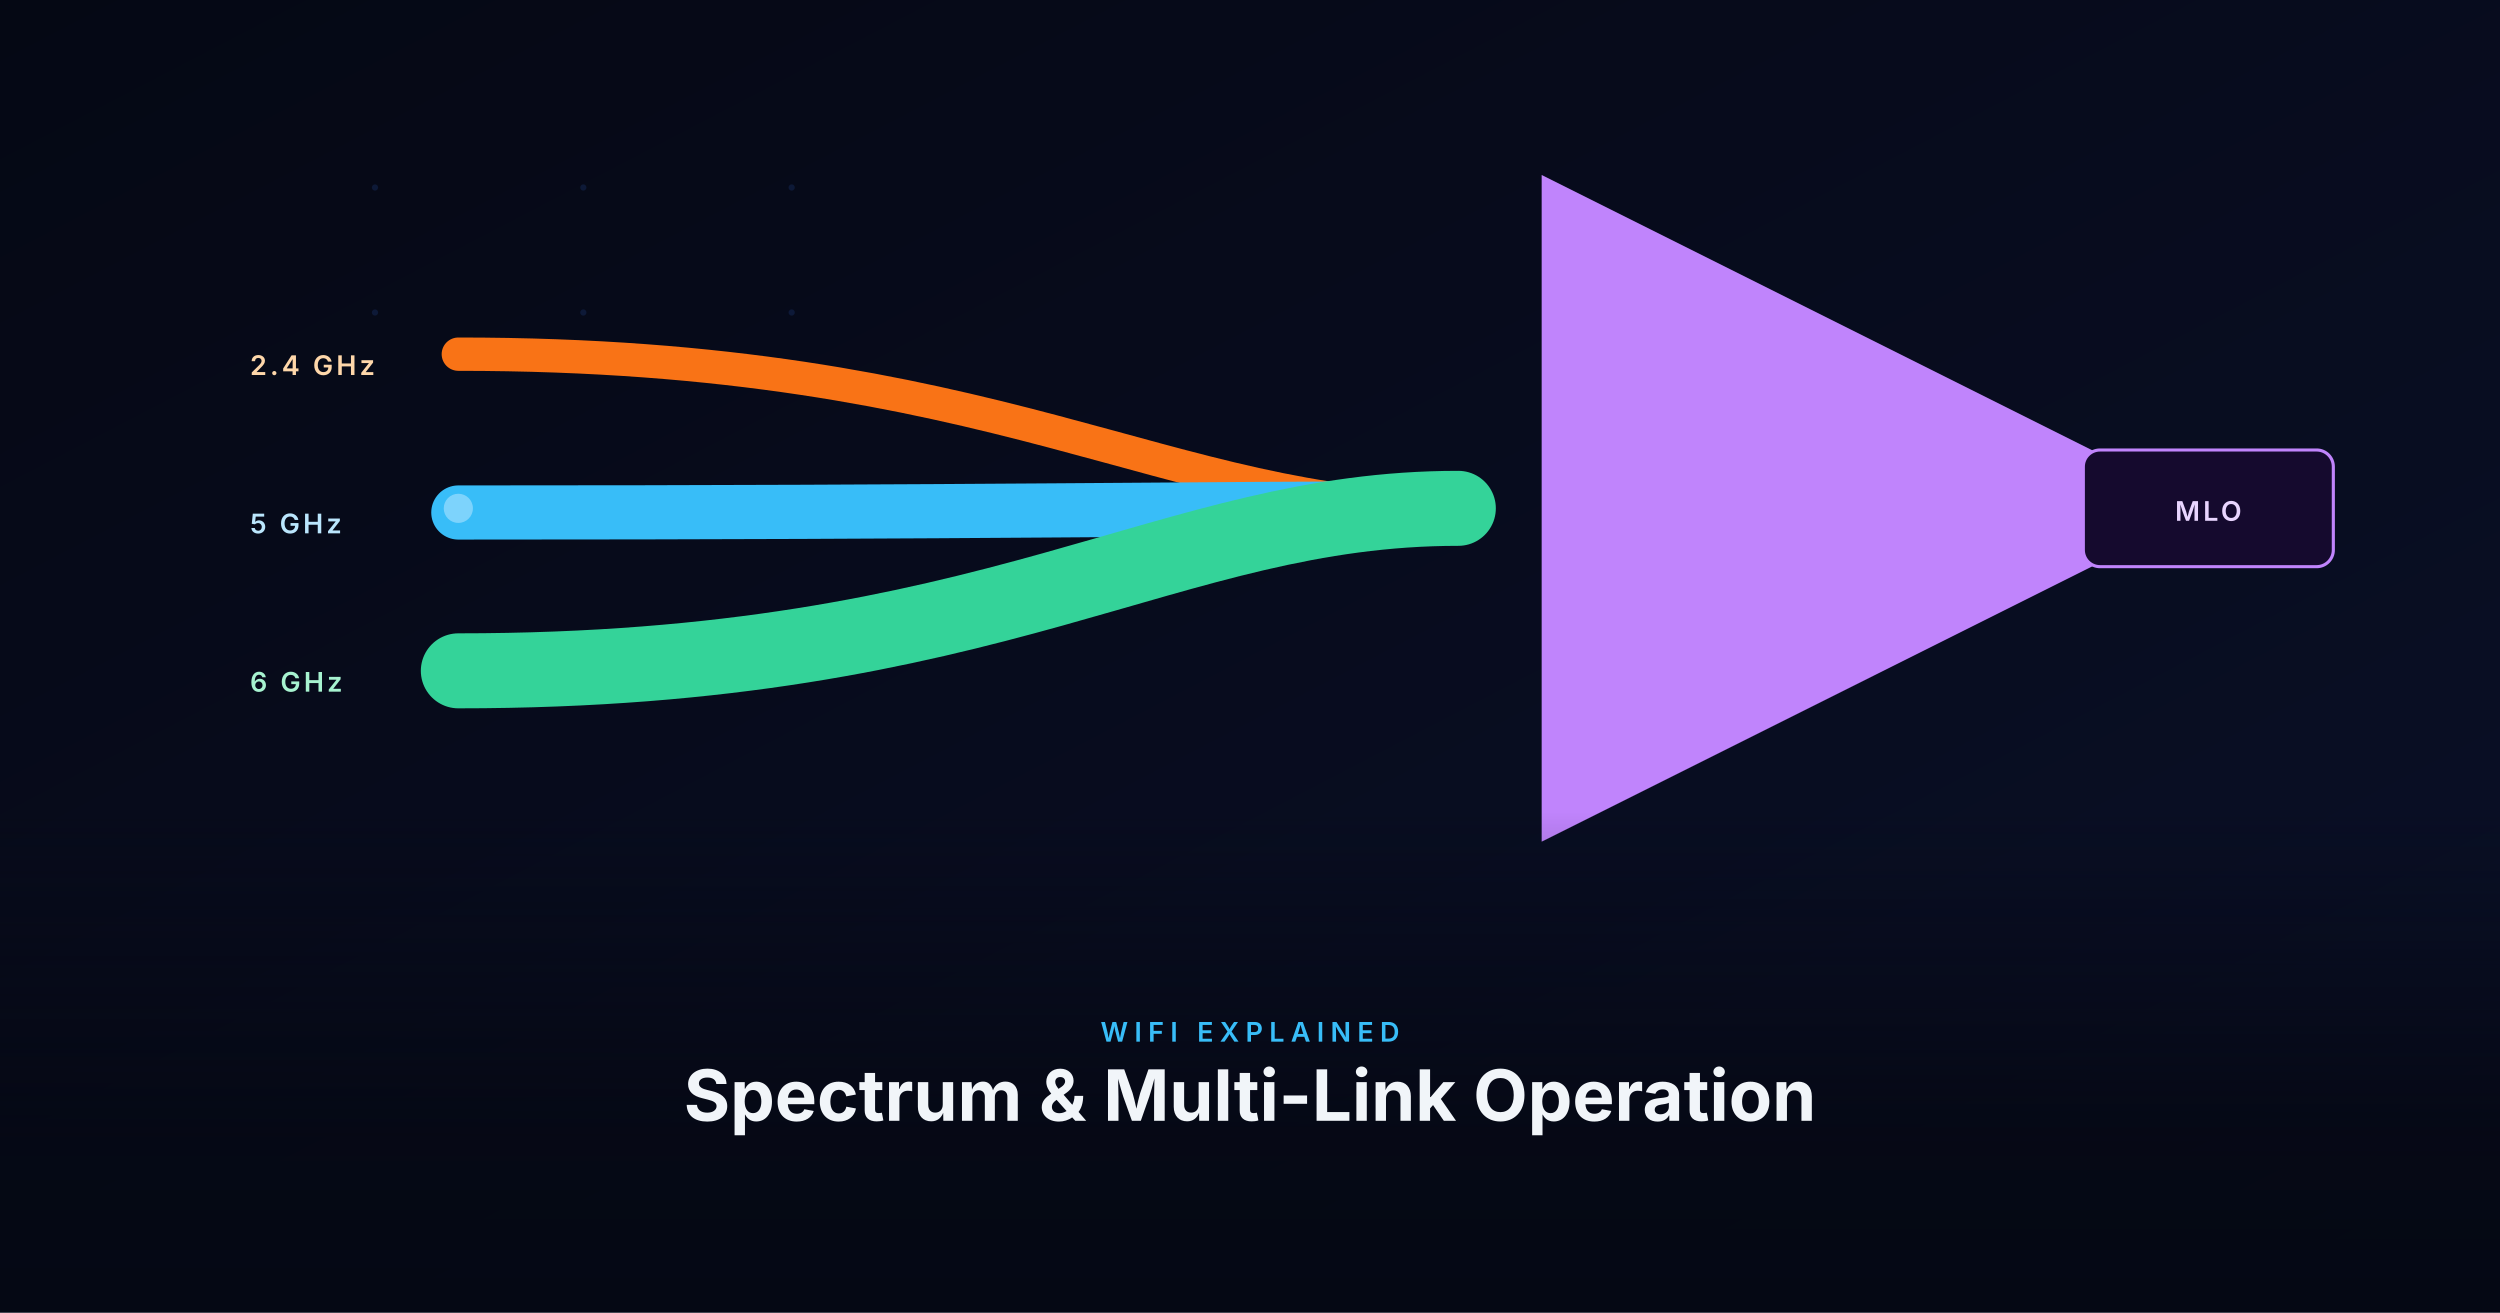
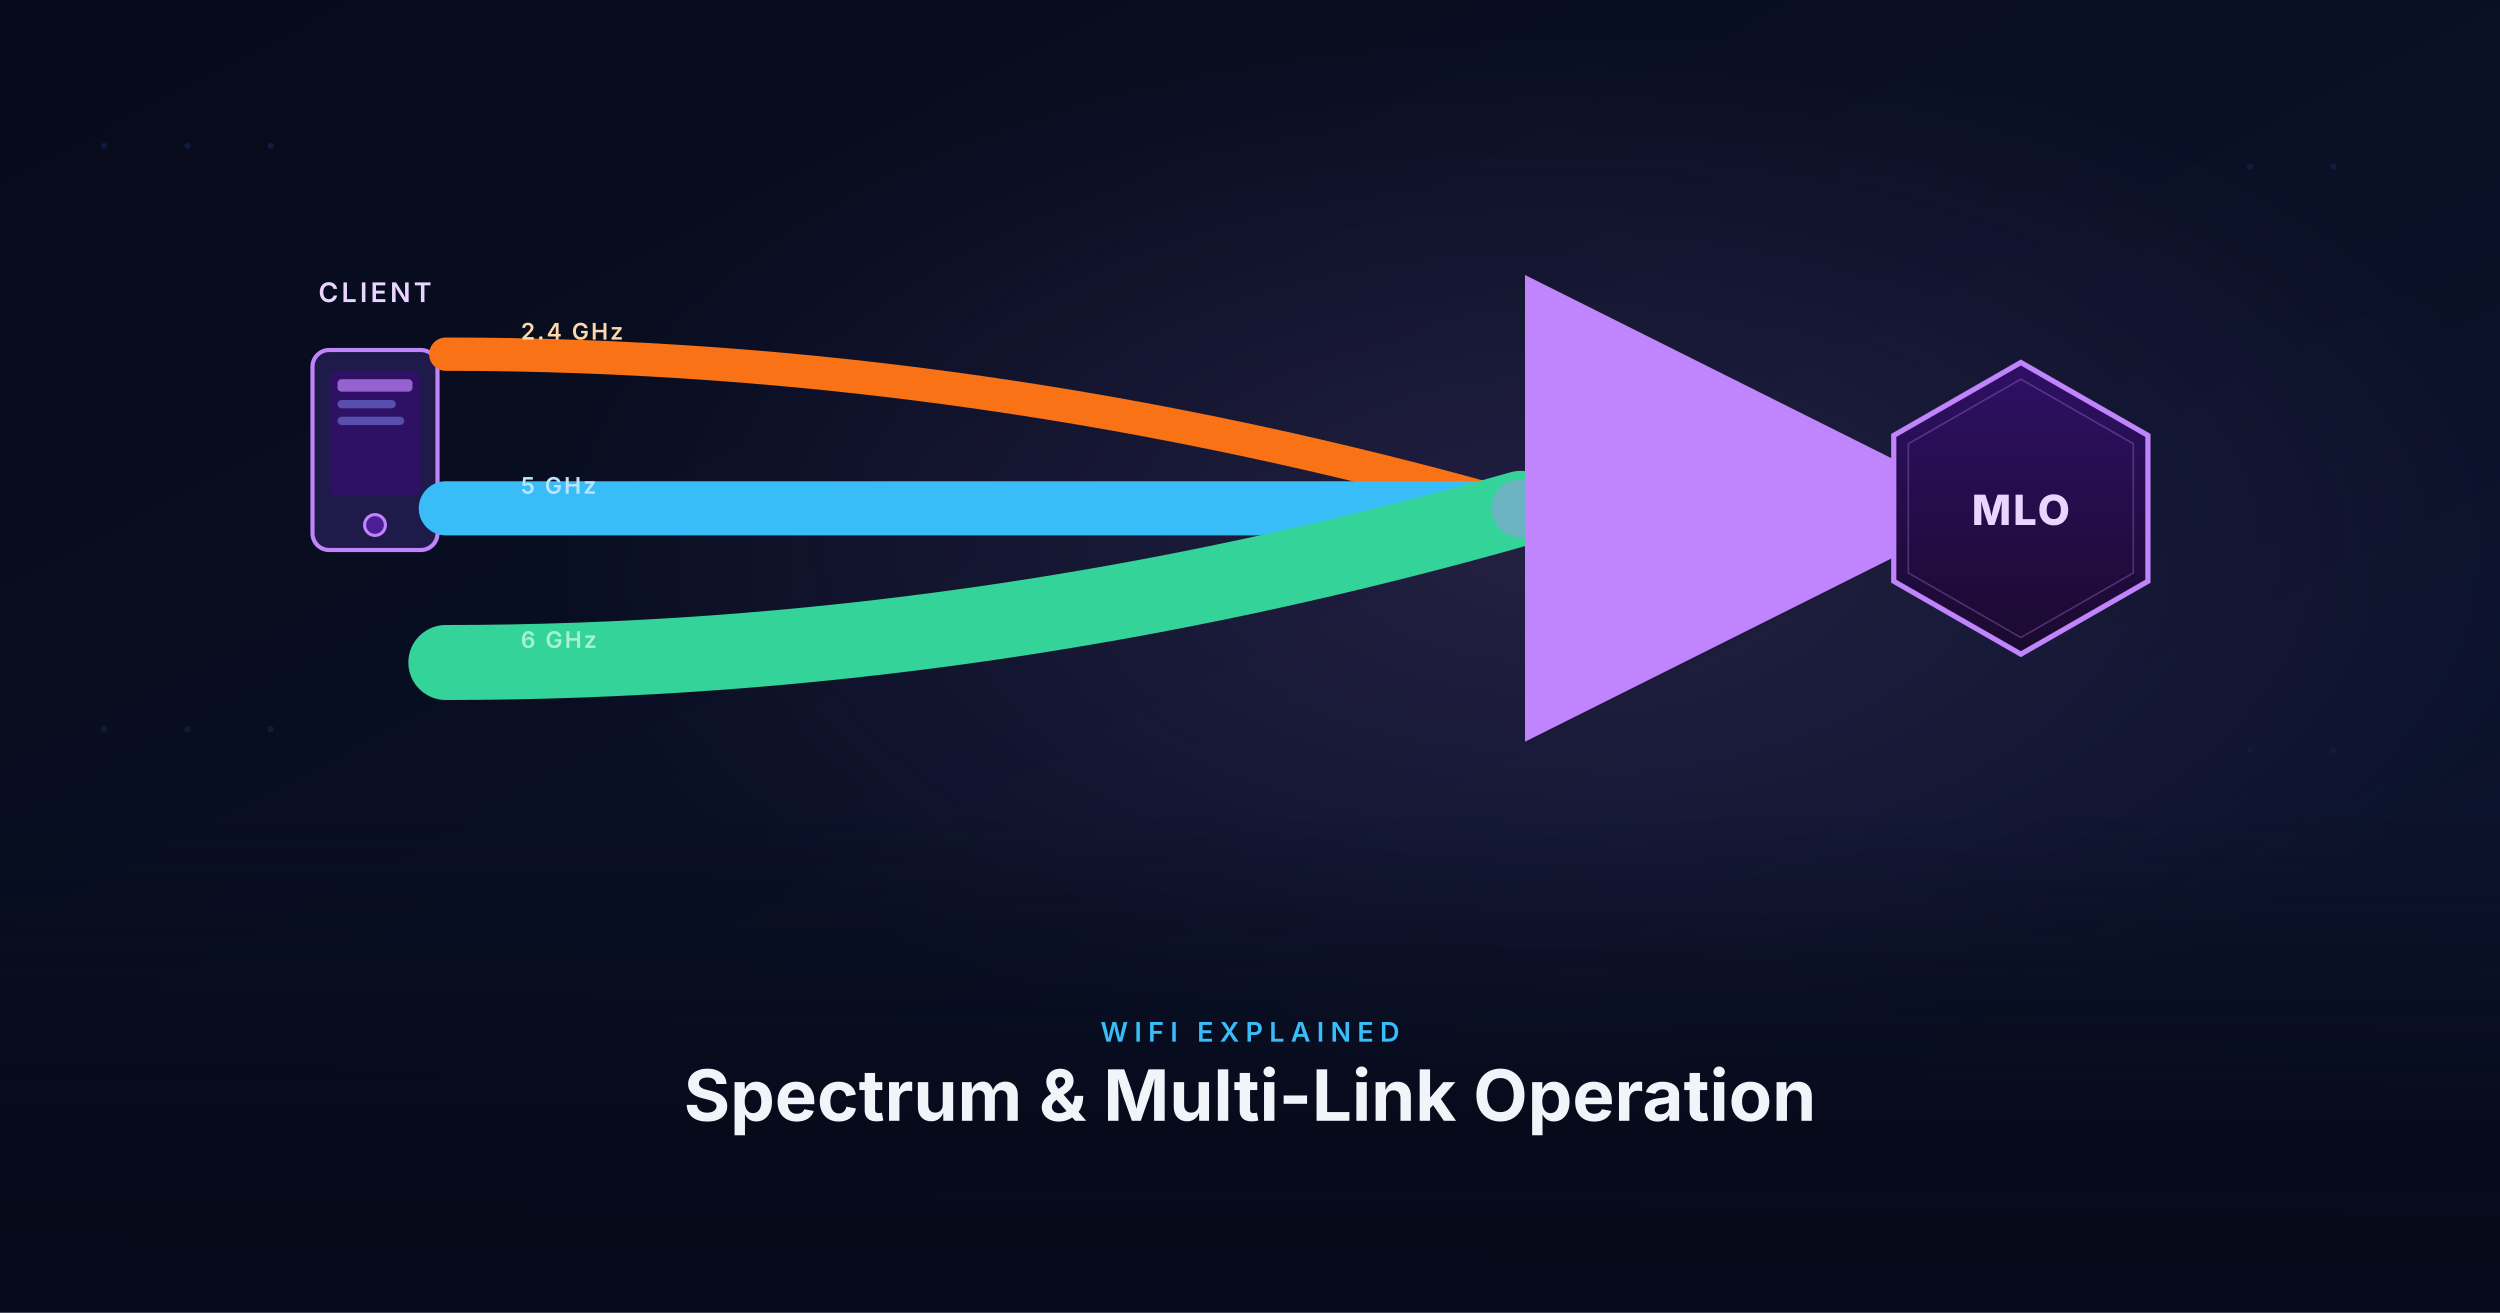
<svg xmlns="http://www.w3.org/2000/svg" viewBox="0 0 1200 630" width="1200" height="630" font-family="system-ui,-apple-system,BlinkMacSystemFont,'Segoe UI',sans-serif">
  <defs>
    <linearGradient id="bg" x1="0" y1="0" x2="1" y2="1">
-       <stop offset="0%" stop-color="#050814" />
-       <stop offset="100%" stop-color="#0a1028" />
+       <stop offset="0%" stop-color="#060a1a" />
+       <stop offset="100%" stop-color="#0d1530" />
    </linearGradient>
+     <radialGradient id="glow" cx="62%" cy="42%" r="40%">
+       <stop offset="0%" stop-color="#c084fc" stop-opacity="0.14" />
+       <stop offset="100%" stop-color="#c084fc" stop-opacity="0" />
+     </radialGradient>
    <linearGradient id="textbg" x1="0" y1="0" x2="0" y2="1">
-       <stop offset="0%" stop-color="#050814" stop-opacity="0" />
-       <stop offset="65%" stop-color="#050814" stop-opacity="0.93" />
-       <stop offset="100%" stop-color="#050814" stop-opacity="1" />
+       <stop offset="0%" stop-color="#060a1a" stop-opacity="0" />
+       <stop offset="65%" stop-color="#060a1a" stop-opacity="0.93" />
+       <stop offset="100%" stop-color="#060a1a" stop-opacity="1" />
    </linearGradient>
-     <linearGradient id="merge" x1="0" y1="0" x2="1" y2="0">
-       <stop offset="0%" stop-color="#c084fc" stop-opacity="0" />
+     <linearGradient id="ap-fill" x1="0" y1="0" x2="0" y2="1">
+       <stop offset="0%" stop-color="#2e1065" />
+       <stop offset="100%" stop-color="#1a0a2e" />
+     </linearGradient>
+     <linearGradient id="merge" x1="730" y1="244" x2="900" y2="244" gradientUnits="userSpaceOnUse">
+       <stop offset="0%" stop-color="#c084fc" stop-opacity="0.4" />
      <stop offset="100%" stop-color="#c084fc" />
    </linearGradient>
    <marker id="arr" markerWidth="8" markerHeight="8" refX="6" refY="4" orient="auto">
      <polygon points="0,0 8,4 0,8" fill="#c084fc" />
    </marker>
  </defs>
  <rect width="1200" height="630" fill="url(#bg)" />
-   <g fill="#0f1f44" opacity="0.7">
-     <circle cx="180" cy="90" r="1.5" />
-     <circle cx="280" cy="90" r="1.5" />
-     <circle cx="380" cy="90" r="1.5" />
-     <circle cx="180" cy="150" r="1.5" />
-     <circle cx="280" cy="150" r="1.5" />
-     <circle cx="380" cy="150" r="1.5" />
+   <rect width="1200" height="630" fill="url(#glow)" />
+   <g fill="#0f1f44" opacity="0.8">
+     <circle cx="50" cy="70" r="1.5" />
+     <circle cx="90" cy="70" r="1.5" />
+     <circle cx="130" cy="70" r="1.5" />
+     <circle cx="50" cy="350" r="1.5" />
+     <circle cx="90" cy="350" r="1.5" />
+     <circle cx="130" cy="350" r="1.5" />
+     <circle cx="1080" cy="80" r="1.5" />
+     <circle cx="1120" cy="80" r="1.5" />
+     <circle cx="1080" cy="360" r="1.5" />
+     <circle cx="1120" cy="360" r="1.5" />
  </g>
-   <text x="120" y="180" font-size="13" font-weight="600" fill="#fed7aa" letter-spacing="1.5">2.4 GHz</text>
-   <text x="120" y="256" font-size="13" font-weight="600" fill="#bae6fd" letter-spacing="1.5">5 GHz</text>
-   <text x="120" y="332" font-size="13" font-weight="600" fill="#a7f3d0" letter-spacing="1.5">6 GHz</text>
-   <path d="M 220,170 C 480,170 560,244 700,244" fill="none" stroke="#f97316" stroke-width="16" stroke-linecap="round" />
-   <path d="M 220,246 C 480,246 560,244 700,244" fill="none" stroke="#38bdf8" stroke-width="26" stroke-linecap="round" />
-   <path d="M 220,322 C 480,322 560,244 700,244" fill="none" stroke="#34d399" stroke-width="36" stroke-linecap="round" />
-   <path d="M 700,244 L 980,244" fill="none" stroke="url(#merge)" stroke-width="40" stroke-linecap="round" marker-end="url(#arr)" />
-   <circle cx="220" cy="244" r="7" fill="#7dd3fc" />
-   <rect x="1000" y="216" width="120" height="56" rx="8" fill="#150a2e" stroke="#c084fc" stroke-width="1.5" />
-   <text x="1060" y="250" text-anchor="middle" font-size="13" font-weight="600" fill="#e9d5ff" letter-spacing="1.5">MLO</text>
+   <rect x="150" y="168" width="60" height="96" fill="#1e1b4b" stroke="#c084fc" stroke-width="2" rx="8" />
+   <rect x="158" y="178" width="44" height="60" fill="#2e1065" rx="4" />
+   <rect x="162" y="182" width="36" height="6" fill="#c084fc" rx="2" opacity="0.7" />
+   <rect x="162" y="192" width="28" height="4" fill="#818cf8" rx="2" opacity="0.5" />
+   <rect x="162" y="200" width="32" height="4" fill="#818cf8" rx="2" opacity="0.5" />
+   <circle cx="180" cy="252" r="5" fill="#4c1d95" stroke="#c084fc" stroke-width="1.5" />
+   <text x="180" y="145" text-anchor="middle" font-size="13" font-weight="600" fill="#e9d5ff" letter-spacing="1.5">CLIENT</text>
+   <path d="M 214,170 Q 470,170 730,244" fill="none" stroke="#f97316" stroke-width="16" stroke-linecap="round" />
+   <path d="M 214,244 L 730,244" fill="none" stroke="#38bdf8" stroke-width="26" stroke-linecap="round" />
+   <path d="M 214,318 Q 470,318 730,244" fill="none" stroke="#34d399" stroke-width="36" stroke-linecap="round" />
+   <text x="250" y="163" font-size="11" font-weight="600" fill="#fed7aa" letter-spacing="1">2.4 GHz</text>
+   <text x="250" y="237" font-size="11" font-weight="600" fill="#bae6fd" letter-spacing="1">5 GHz</text>
+   <text x="250" y="311" font-size="11" font-weight="600" fill="#a7f3d0" letter-spacing="1">6 GHz</text>
+   <path d="M 730,244 L 900,244" fill="none" stroke="url(#merge)" stroke-width="28" stroke-linecap="round" marker-end="url(#arr)" />
+   <polygon points="970,174 1031,209 1031,279 970,314 909,279 909,209" fill="url(#ap-fill)" stroke="#c084fc" stroke-width="2.5" />
+   <polygon points="970,182 1024,213 1024,275 970,306 916,275 916,213" fill="none" stroke="#c084fc" stroke-width="0.8" stroke-opacity="0.3" />
+   <text x="970" y="252" text-anchor="middle" font-size="20" font-weight="800" fill="#e9d5ff" letter-spacing="1">MLO</text>
  <rect x="0" y="390" width="1200" height="240" fill="url(#textbg)" />
  <text x="600" y="500" text-anchor="middle" font-size="13" fill="#38bdf8" letter-spacing="3" font-weight="600">WIFI EXPLAINED</text>
  <text x="600" y="538" text-anchor="middle" font-size="34" font-weight="700" fill="#f1f5f9">Spectrum &amp; Multi-Link Operation</text>
</svg>
